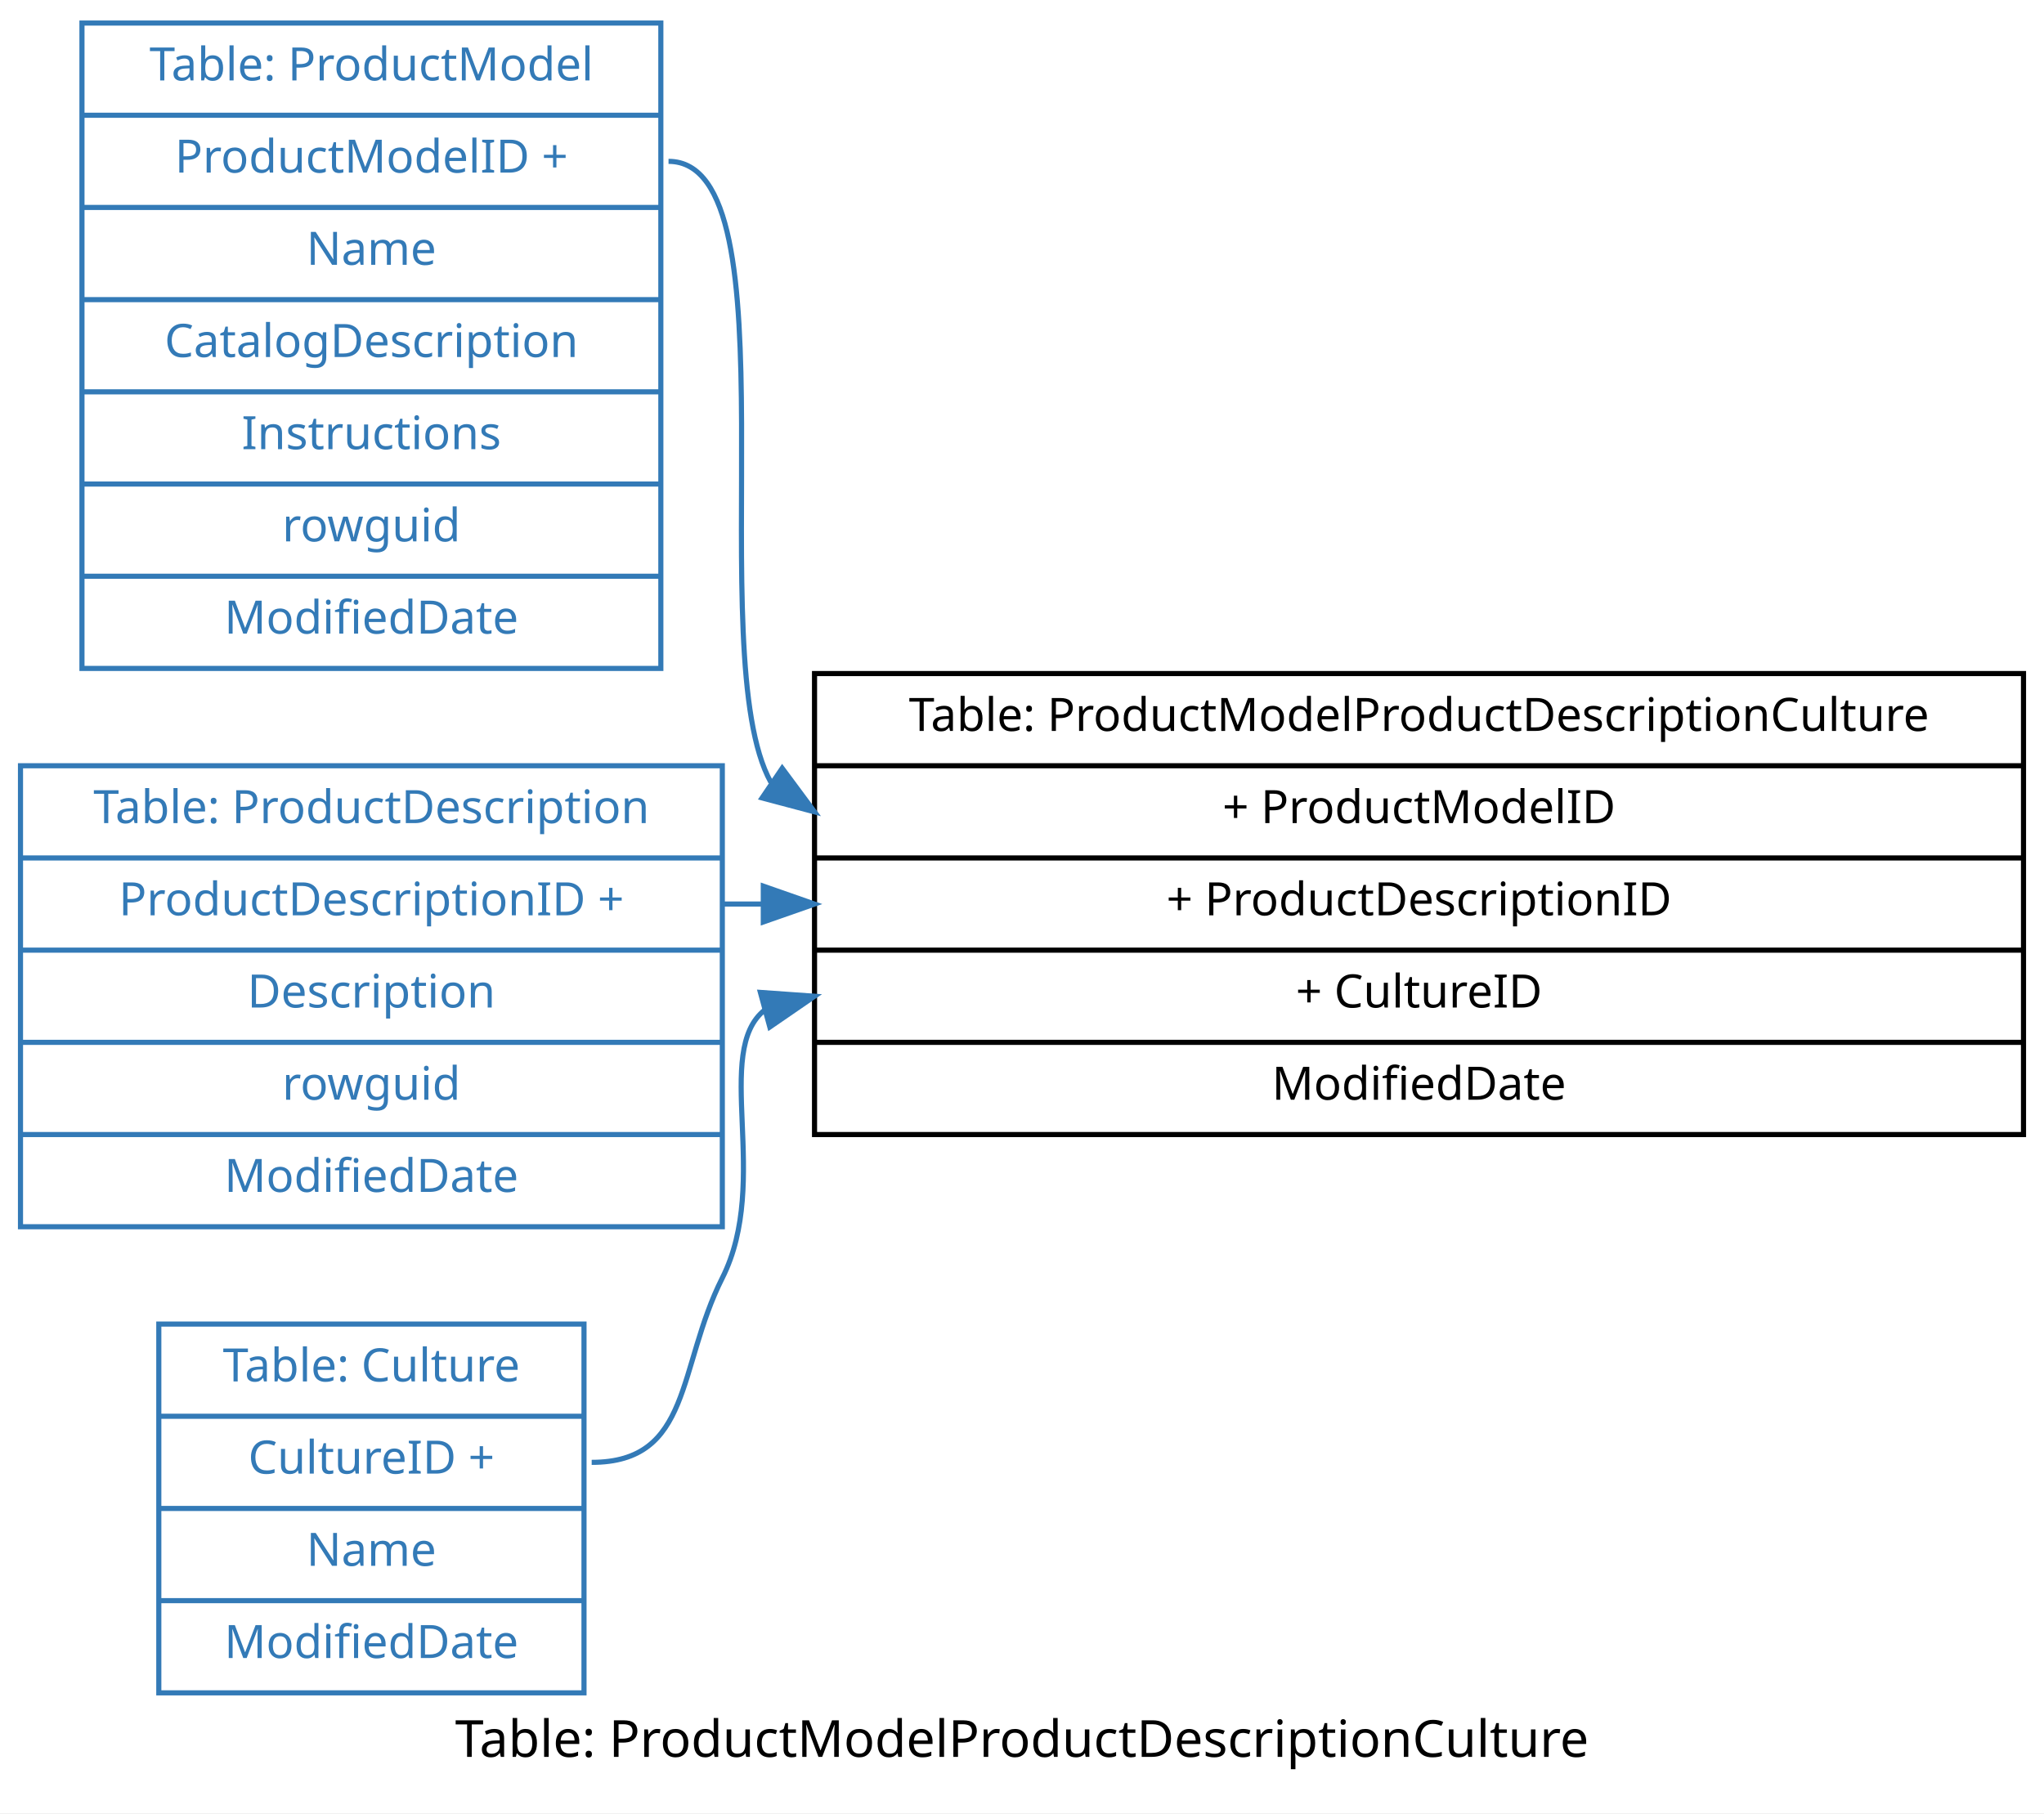
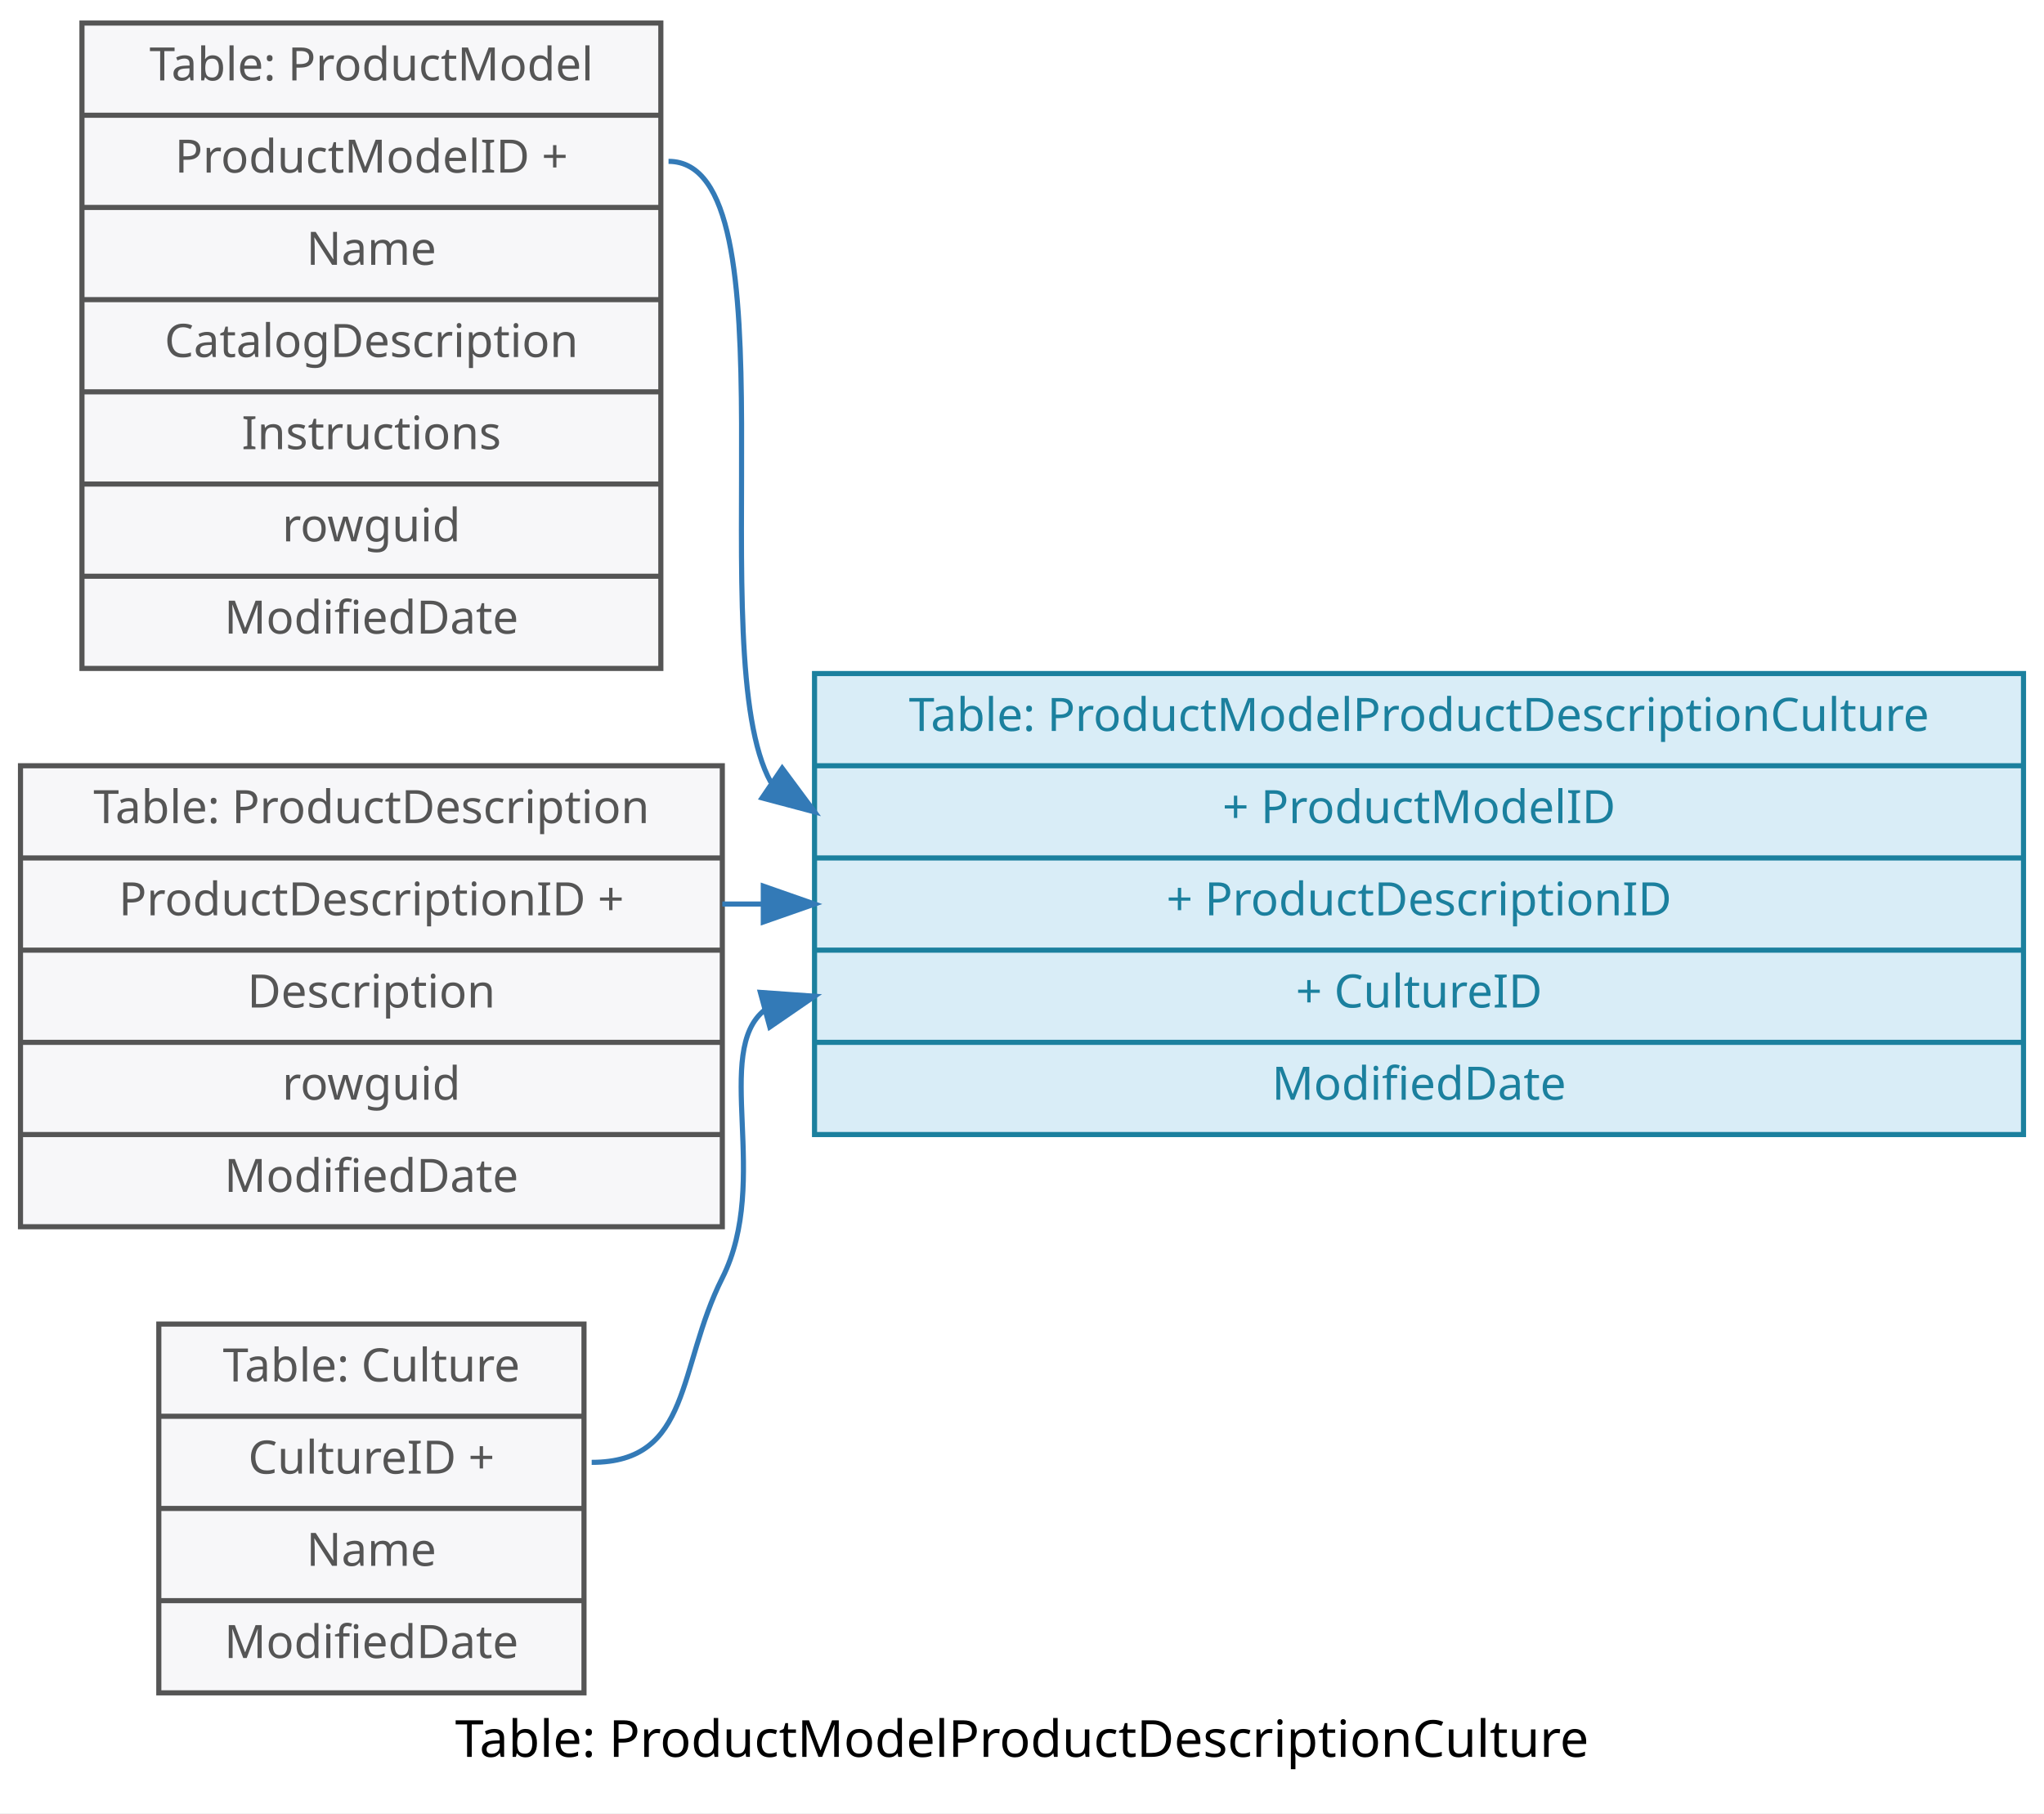
<svg xmlns="http://www.w3.org/2000/svg" width="399pt" height="354pt" viewBox="0.00 0.00 399.00 354.00">
  <g id="graph0" class="graph" transform="scale(1 1) rotate(0) translate(4 350)">
    <polygon fill="white" stroke="none" points="-4,4 -4,-350 395,-350 395,4 -4,4" />
    <text text-anchor="middle" x="195.5" y="-7" font-family="Verdana" font-size="10.00">Table: ProductModelProductDescriptionCulture</text>
    <g id="node1" class="node">
-       <polygon fill="none" stroke="#337ab7" points="27,-19.5 27,-91.5 110,-91.5 110,-19.5 27,-19.5" />
-       <text text-anchor="middle" x="68.5" y="-80.3" font-family="Verdana" font-size="9.00" fill="#337ab7">Table: Culture</text>
-       <polyline fill="none" stroke="#337ab7" points="27,-73.5 110,-73.5 " />
-       <text text-anchor="middle" x="68.5" y="-62.3" font-family="Verdana" font-size="9.00" fill="#337ab7">CultureID +</text>
-       <polyline fill="none" stroke="#337ab7" points="27,-55.5 110,-55.5 " />
-       <text text-anchor="middle" x="68.5" y="-44.3" font-family="Verdana" font-size="9.00" fill="#337ab7">Name</text>
-       <polyline fill="none" stroke="#337ab7" points="27,-37.5 110,-37.5 " />
-       <text text-anchor="middle" x="68.5" y="-26.3" font-family="Verdana" font-size="9.00" fill="#337ab7">ModifiedDate</text>
+       <polygon fill="#f7f7f9" stroke="#555555" points="27,-19.5 27,-91.5 110,-91.5 110,-19.5 27,-19.5" />
+       <text text-anchor="middle" x="68.5" y="-80.3" font-family="Verdana" font-size="9.00" fill="#555555">Table: Culture</text>
+       <polyline fill="none" stroke="#555555" points="27,-73.5 110,-73.5 " />
+       <text text-anchor="middle" x="68.5" y="-62.3" font-family="Verdana" font-size="9.00" fill="#555555">CultureID +</text>
+       <polyline fill="none" stroke="#555555" points="27,-55.5 110,-55.5 " />
+       <text text-anchor="middle" x="68.5" y="-44.3" font-family="Verdana" font-size="9.00" fill="#555555">Name</text>
+       <polyline fill="none" stroke="#555555" points="27,-37.5 110,-37.5 " />
+       <text text-anchor="middle" x="68.5" y="-26.3" font-family="Verdana" font-size="9.00" fill="#555555">ModifiedDate</text>
    </g>
    <g id="node4" class="node">
-       <polygon fill="none" stroke="black" points="155,-128.5 155,-218.5 391,-218.5 391,-128.5 155,-128.5" />
-       <text text-anchor="middle" x="273" y="-207.3" font-family="Verdana" font-size="9.00">Table: ProductModelProductDescriptionCulture</text>
-       <polyline fill="none" stroke="black" points="155,-200.5 391,-200.5 " />
-       <text text-anchor="middle" x="273" y="-189.3" font-family="Verdana" font-size="9.00">+ ProductModelID</text>
-       <polyline fill="none" stroke="black" points="155,-182.5 391,-182.5 " />
-       <text text-anchor="middle" x="273" y="-171.3" font-family="Verdana" font-size="9.00">+ ProductDescriptionID</text>
-       <polyline fill="none" stroke="black" points="155,-164.5 391,-164.5 " />
-       <text text-anchor="middle" x="273" y="-153.3" font-family="Verdana" font-size="9.00">+ CultureID</text>
-       <polyline fill="none" stroke="black" points="155,-146.5 391,-146.5 " />
-       <text text-anchor="middle" x="273" y="-135.3" font-family="Verdana" font-size="9.00">ModifiedDate</text>
+       <polygon fill="#d9edf7" stroke="#1b809e" points="155,-128.5 155,-218.5 391,-218.5 391,-128.5 155,-128.5" />
+       <text text-anchor="middle" x="273" y="-207.3" font-family="Verdana" font-size="9.00" fill="#1b809e">Table: ProductModelProductDescriptionCulture</text>
+       <polyline fill="none" stroke="#1b809e" points="155,-200.5 391,-200.5 " />
+       <text text-anchor="middle" x="273" y="-189.3" font-family="Verdana" font-size="9.00" fill="#1b809e">+ ProductModelID</text>
+       <polyline fill="none" stroke="#1b809e" points="155,-182.5 391,-182.5 " />
+       <text text-anchor="middle" x="273" y="-171.3" font-family="Verdana" font-size="9.00" fill="#1b809e">+ ProductDescriptionID</text>
+       <polyline fill="none" stroke="#1b809e" points="155,-164.5 391,-164.5 " />
+       <text text-anchor="middle" x="273" y="-153.3" font-family="Verdana" font-size="9.00" fill="#1b809e">+ CultureID</text>
+       <polyline fill="none" stroke="#1b809e" points="155,-146.5 391,-146.5 " />
+       <text text-anchor="middle" x="273" y="-135.3" font-family="Verdana" font-size="9.00" fill="#1b809e">ModifiedDate</text>
    </g>
    <g id="edge3" class="edge">
      <path fill="none" stroke="#337ab7" d="M111.5,-64.5C131.107,-64.5 128.185,-82.986 137,-100.5 146.576,-119.526 134.997,-144.759 145.341,-152.87" />
      <polygon fill="#337ab7" stroke="#337ab7" points="144.432,-156.25 155,-155.5 146.271,-149.496 144.432,-156.25" />
    </g>
    <g id="node2" class="node">
-       <polygon fill="none" stroke="#337ab7" points="0,-110.5 0,-200.5 137,-200.5 137,-110.5 0,-110.5" />
-       <text text-anchor="middle" x="68.5" y="-189.3" font-family="Verdana" font-size="9.00" fill="#337ab7">Table: ProductDescription</text>
-       <polyline fill="none" stroke="#337ab7" points="0,-182.5 137,-182.5 " />
-       <text text-anchor="middle" x="68.5" y="-171.3" font-family="Verdana" font-size="9.00" fill="#337ab7">ProductDescriptionID +</text>
-       <polyline fill="none" stroke="#337ab7" points="0,-164.5 137,-164.5 " />
-       <text text-anchor="middle" x="68.5" y="-153.3" font-family="Verdana" font-size="9.00" fill="#337ab7">Description</text>
-       <polyline fill="none" stroke="#337ab7" points="0,-146.5 137,-146.5 " />
-       <text text-anchor="middle" x="68.5" y="-135.3" font-family="Verdana" font-size="9.00" fill="#337ab7">rowguid</text>
-       <polyline fill="none" stroke="#337ab7" points="0,-128.5 137,-128.5 " />
-       <text text-anchor="middle" x="68.5" y="-117.3" font-family="Verdana" font-size="9.00" fill="#337ab7">ModifiedDate</text>
+       <polygon fill="#f7f7f9" stroke="#555555" points="0,-110.5 0,-200.5 137,-200.5 137,-110.5 0,-110.5" />
+       <text text-anchor="middle" x="68.5" y="-189.3" font-family="Verdana" font-size="9.00" fill="#555555">Table: ProductDescription</text>
+       <polyline fill="none" stroke="#555555" points="0,-182.5 137,-182.5 " />
+       <text text-anchor="middle" x="68.5" y="-171.3" font-family="Verdana" font-size="9.00" fill="#555555">ProductDescriptionID +</text>
+       <polyline fill="none" stroke="#555555" points="0,-164.5 137,-164.5 " />
+       <text text-anchor="middle" x="68.5" y="-153.3" font-family="Verdana" font-size="9.00" fill="#555555">Description</text>
+       <polyline fill="none" stroke="#555555" points="0,-146.5 137,-146.5 " />
+       <text text-anchor="middle" x="68.5" y="-135.3" font-family="Verdana" font-size="9.00" fill="#555555">rowguid</text>
+       <polyline fill="none" stroke="#555555" points="0,-128.5 137,-128.5 " />
+       <text text-anchor="middle" x="68.5" y="-117.3" font-family="Verdana" font-size="9.00" fill="#555555">ModifiedDate</text>
    </g>
    <g id="edge2" class="edge">
      <path fill="none" stroke="#337ab7" d="M137,-173.5C140.25,-173.5 142.51,-173.5 144.584,-173.5" />
      <polygon fill="#337ab7" stroke="#337ab7" points="145,-177 155,-173.5 145,-170 145,-177" />
    </g>
    <g id="node3" class="node">
-       <polygon fill="none" stroke="#337ab7" points="12,-219.5 12,-345.5 125,-345.5 125,-219.5 12,-219.5" />
-       <text text-anchor="middle" x="68.5" y="-334.3" font-family="Verdana" font-size="9.00" fill="#337ab7">Table: ProductModel</text>
-       <polyline fill="none" stroke="#337ab7" points="12,-327.5 125,-327.5 " />
-       <text text-anchor="middle" x="68.5" y="-316.3" font-family="Verdana" font-size="9.00" fill="#337ab7">ProductModelID +</text>
-       <polyline fill="none" stroke="#337ab7" points="12,-309.5 125,-309.5 " />
-       <text text-anchor="middle" x="68.5" y="-298.3" font-family="Verdana" font-size="9.00" fill="#337ab7">Name</text>
-       <polyline fill="none" stroke="#337ab7" points="12,-291.5 125,-291.5 " />
-       <text text-anchor="middle" x="68.5" y="-280.3" font-family="Verdana" font-size="9.00" fill="#337ab7">CatalogDescription</text>
-       <polyline fill="none" stroke="#337ab7" points="12,-273.5 125,-273.5 " />
-       <text text-anchor="middle" x="68.5" y="-262.3" font-family="Verdana" font-size="9.00" fill="#337ab7">Instructions</text>
-       <polyline fill="none" stroke="#337ab7" points="12,-255.5 125,-255.5 " />
-       <text text-anchor="middle" x="68.5" y="-244.3" font-family="Verdana" font-size="9.00" fill="#337ab7">rowguid</text>
-       <polyline fill="none" stroke="#337ab7" points="12,-237.5 125,-237.5 " />
-       <text text-anchor="middle" x="68.5" y="-226.3" font-family="Verdana" font-size="9.00" fill="#337ab7">ModifiedDate</text>
+       <polygon fill="#f7f7f9" stroke="#555555" points="12,-219.5 12,-345.5 125,-345.5 125,-219.5 12,-219.5" />
+       <text text-anchor="middle" x="68.5" y="-334.3" font-family="Verdana" font-size="9.00" fill="#555555">Table: ProductModel</text>
+       <polyline fill="none" stroke="#555555" points="12,-327.5 125,-327.5 " />
+       <text text-anchor="middle" x="68.5" y="-316.3" font-family="Verdana" font-size="9.00" fill="#555555">ProductModelID +</text>
+       <polyline fill="none" stroke="#555555" points="12,-309.5 125,-309.5 " />
+       <text text-anchor="middle" x="68.5" y="-298.3" font-family="Verdana" font-size="9.00" fill="#555555">Name</text>
+       <polyline fill="none" stroke="#555555" points="12,-291.5 125,-291.5 " />
+       <text text-anchor="middle" x="68.5" y="-280.3" font-family="Verdana" font-size="9.00" fill="#555555">CatalogDescription</text>
+       <polyline fill="none" stroke="#555555" points="12,-273.5 125,-273.5 " />
+       <text text-anchor="middle" x="68.5" y="-262.3" font-family="Verdana" font-size="9.00" fill="#555555">Instructions</text>
+       <polyline fill="none" stroke="#555555" points="12,-255.5 125,-255.5 " />
+       <text text-anchor="middle" x="68.5" y="-244.3" font-family="Verdana" font-size="9.00" fill="#555555">rowguid</text>
+       <polyline fill="none" stroke="#555555" points="12,-237.5 125,-237.5 " />
+       <text text-anchor="middle" x="68.5" y="-226.3" font-family="Verdana" font-size="9.00" fill="#555555">ModifiedDate</text>
    </g>
    <g id="edge1" class="edge">
      <path fill="none" stroke="#337ab7" d="M126.5,-318.5C151.696,-318.5 132.674,-222.132 146.47,-197.287" />
      <polygon fill="#337ab7" stroke="#337ab7" points="148.69,-200.01 155,-191.5 144.76,-194.218 148.69,-200.01" />
    </g>
  </g>
</svg>
